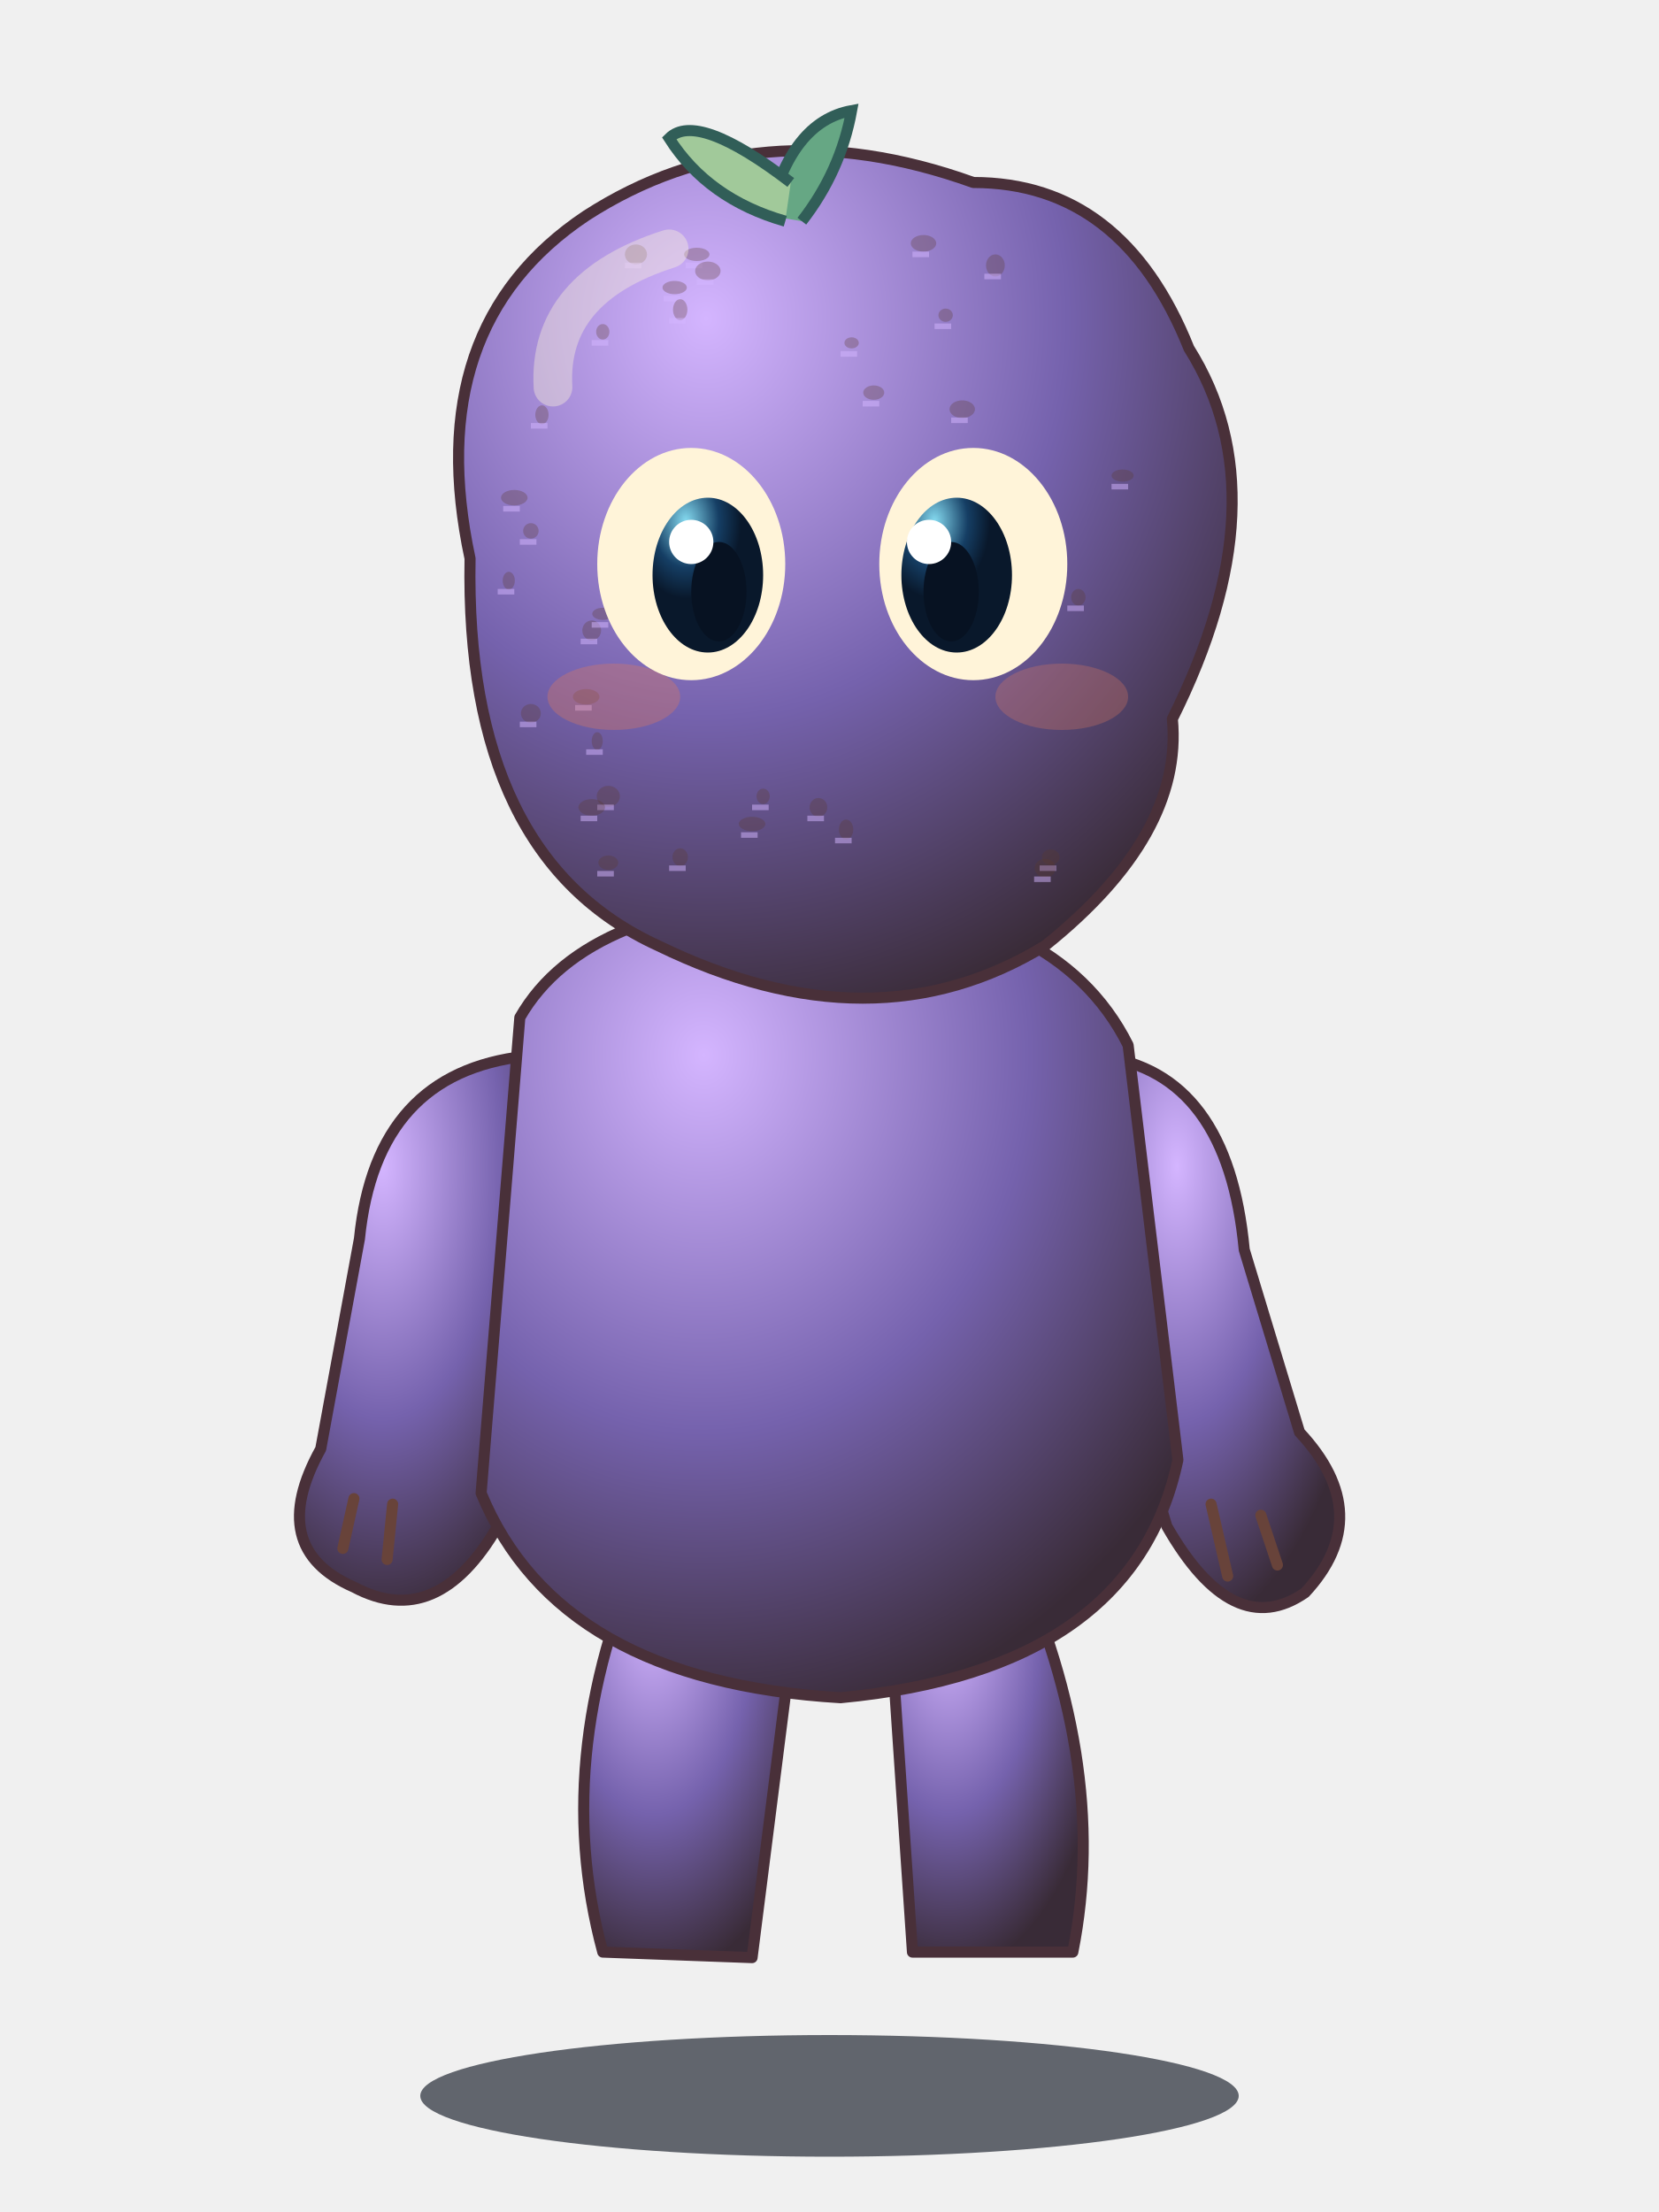
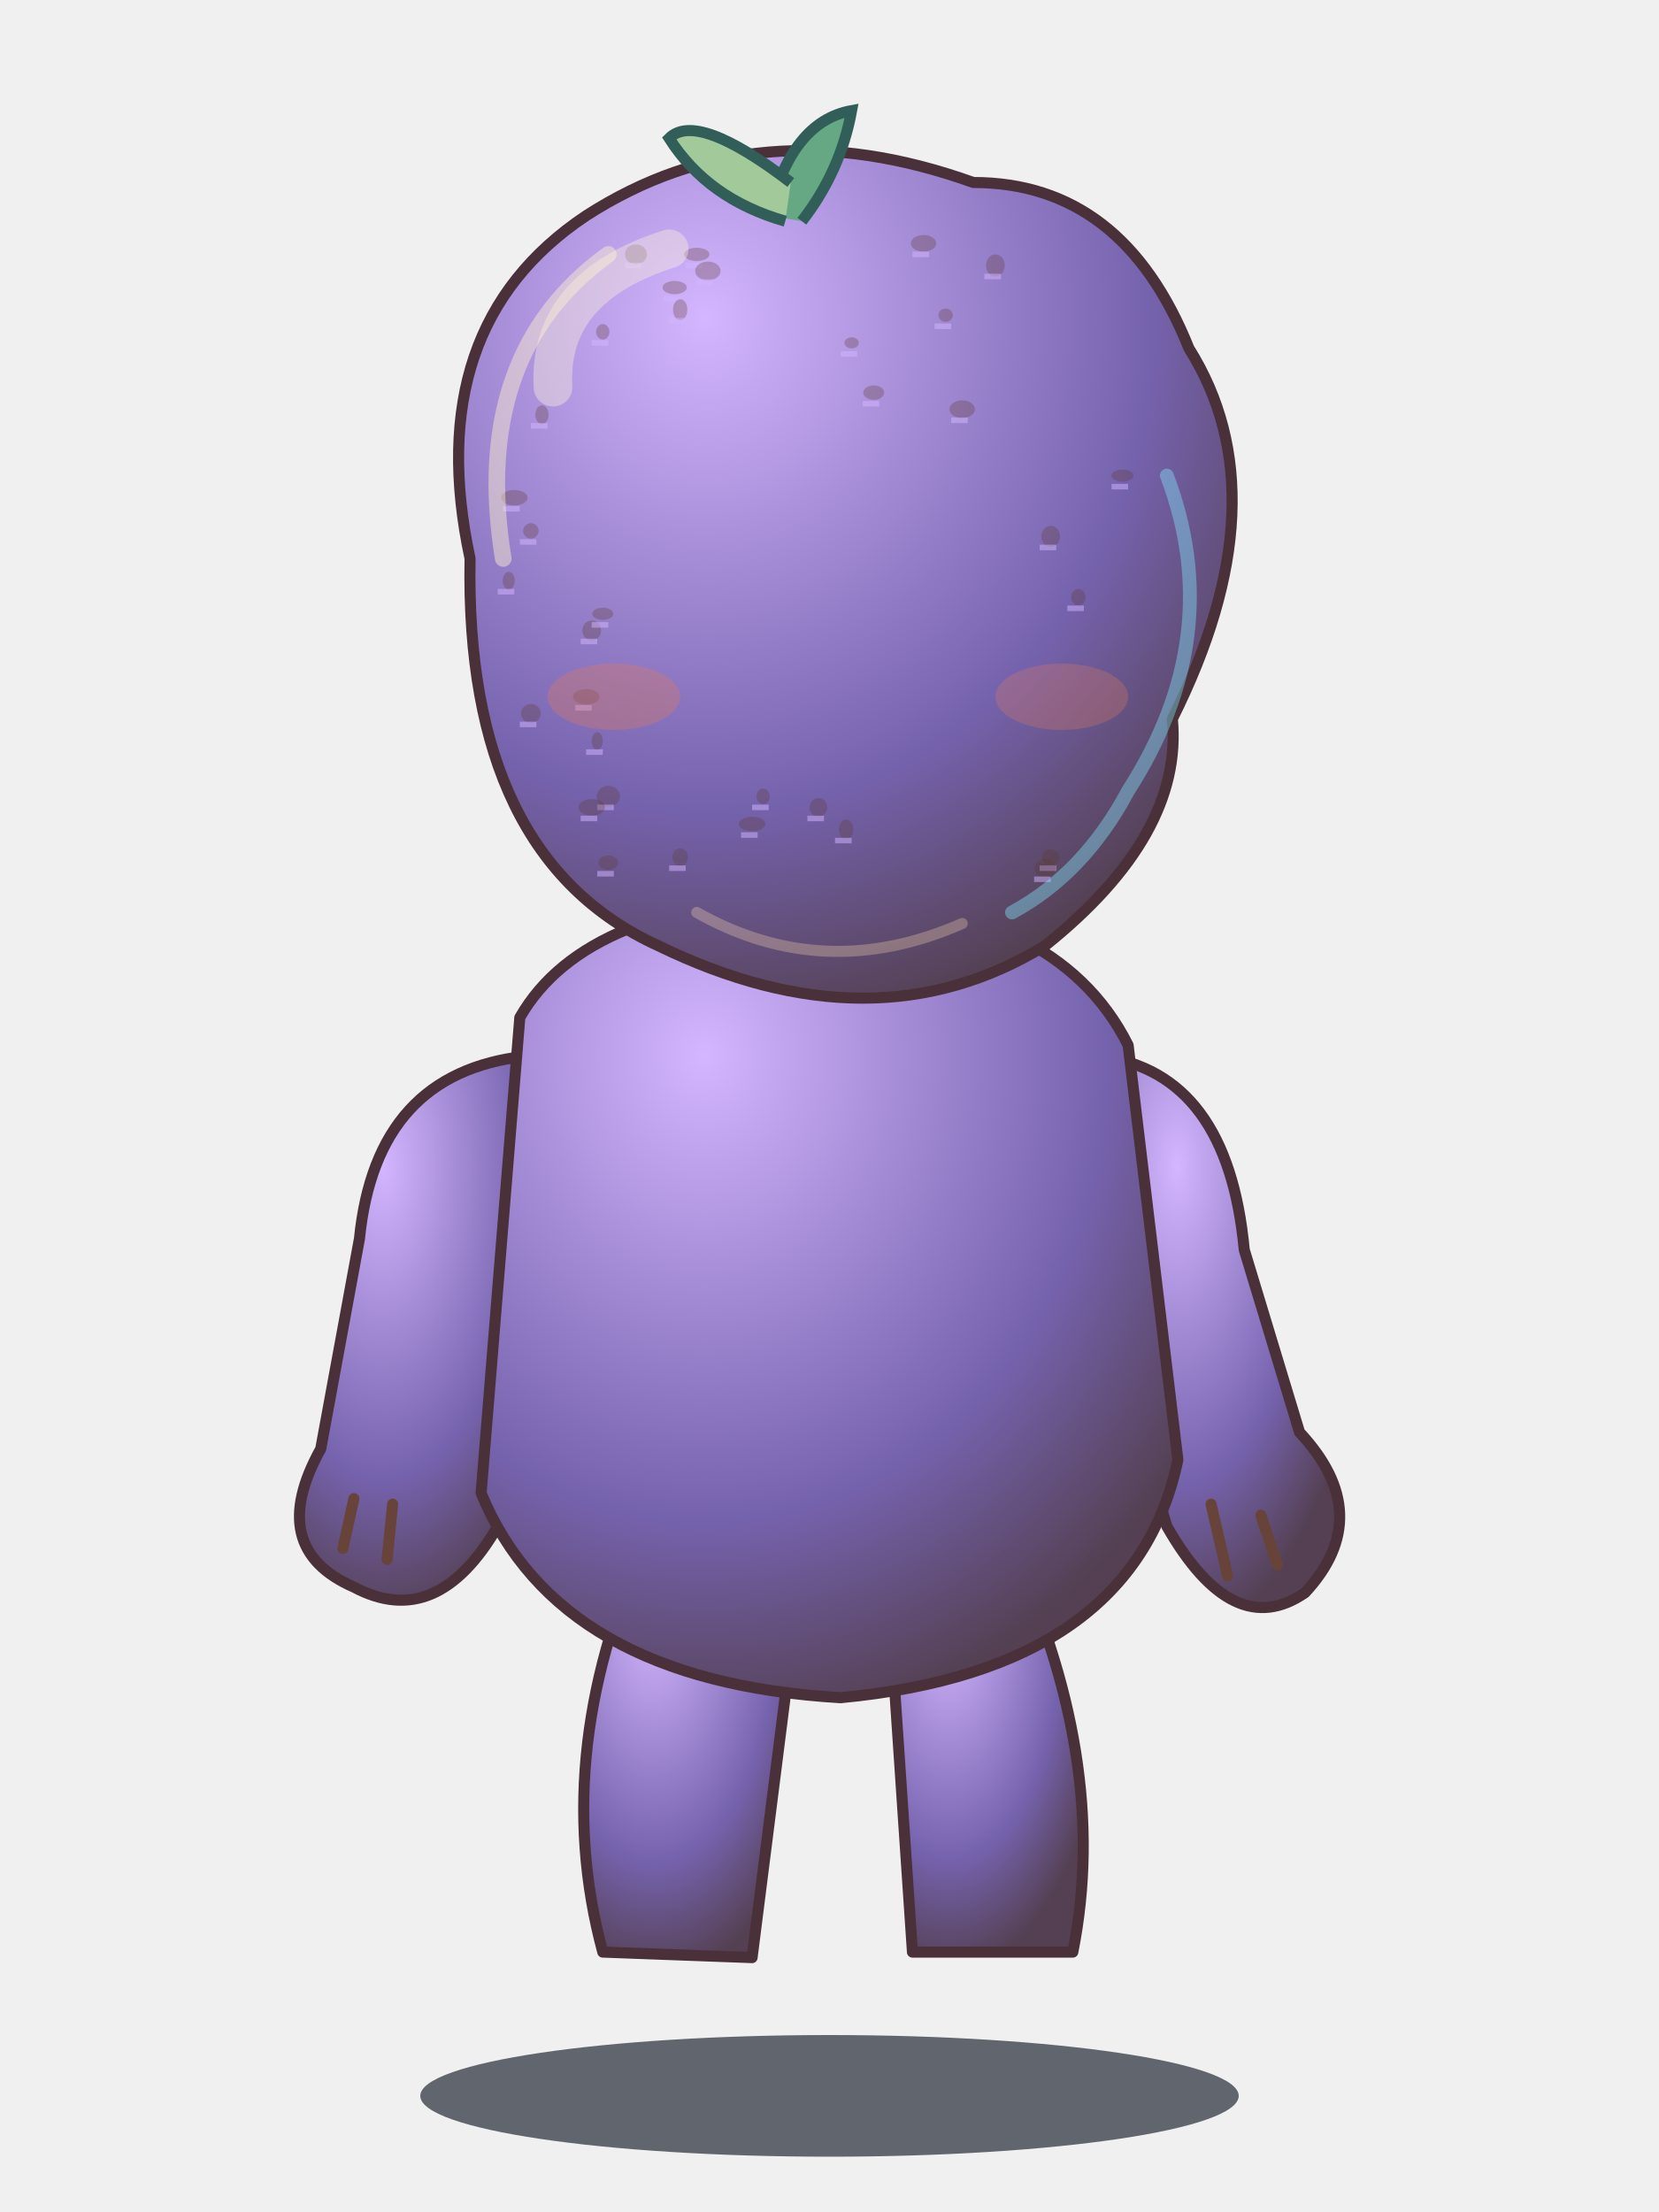
<svg xmlns="http://www.w3.org/2000/svg" viewBox="0 0 300 400">
  <defs>
    <radialGradient id="skin" cx=".32" cy=".2" r=".85">
      <stop stop-color="#d4b5ff" />
-       <stop offset=".55" stop-color="#7562ad" />
-       <stop offset="1" stop-color="#392b37" />
+       <stop offset=".68" stop-color="#7562ad" />
+       <stop offset="1" stop-color="#544052" />
    </radialGradient>
    <linearGradient id="cloth" x2=".8" y2="1">
      <stop stop-color="#3d5b75" />
      <stop offset=".5" stop-color="#253648" />
      <stop offset="1" stop-color="#101b2d" />
    </linearGradient>
    <linearGradient id="metal" x2=".75" y2="1">
      <stop stop-color="#dce6e9" />
      <stop offset=".3" stop-color="#7e98ac" />
      <stop offset=".48" stop-color="#e1e9eb" />
      <stop offset=".55" stop-color="#496477" />
      <stop offset="1" stop-color="#192c40" />
    </linearGradient>
    <linearGradient id="trim" x2="1" y2="1">
      <stop stop-color="#edfcff" />
      <stop offset=".4" stop-color="#bd8bff" />
      <stop offset="1" stop-color="#287c9f" />
    </linearGradient>
    <linearGradient id="leather" x2=".8" y2="1">
      <stop stop-color="#c59269" />
      <stop offset=".5" stop-color="#855339" />
      <stop offset="1" stop-color="#392722" />
    </linearGradient>
    <linearGradient id="hair" x2=".3" y2="1">
      <stop stop-color="#8f5a36" />
      <stop offset=".6" stop-color="#492b25" />
      <stop offset="1" stop-color="#241b22" />
    </linearGradient>
    <radialGradient id="lens" cx=".3" cy=".15">
      <stop stop-color="#84d9ef" />
      <stop offset=".6" stop-color="#153e64" />
      <stop offset="1" stop-color="#09182b" />
    </radialGradient>
  </defs>
  <ellipse cx="150" cy="379" rx="74" ry="11" fill="#020916" opacity=".6" />
  <g stroke="#493039" stroke-width="2" stroke-linejoin="round">
    <path d="M118 276Q99 316 109 353L136 354L145 283Z" fill="url(#skin)" />
    <path d="M160 279L165 353L194 353Q201 318 182 278Z" fill="url(#skin)" />
    <path d="M95 191Q68 194 65 224L58 262Q48 280 64 287Q79 295 90 276L101 235Z" fill="url(#skin)" />
    <path d="M199 191Q222 194 225 226L235 259Q249 274 236 288Q223 297 211 276L199 236Z" fill="url(#skin)" />
    <path d="M94 184Q106 163 148 162Q191 163 204 189L213 264Q205 302 152 307Q101 304 87 270Z" fill="url(#skin)" />
    <path d="M85 101Q76 59 106 39Q137 19 176 33Q203 33 215 63Q232 90 212 130Q214 151 189 171Q158 190 119 171Q84 155 85 101Z" fill="url(#skin)" />
  </g>
  <ellipse cx="153" cy="150" rx="1.3" ry="1.8" fill="#59392d" opacity=".3" />
  <path d="M151 152l3 0" stroke="#d4b5ff" opacity=".5" />
  <ellipse cx="195" cy="108" rx="1.3" ry="1.5" fill="#59392d" opacity=".3" />
  <path d="M193 110l3 0" stroke="#d4b5ff" opacity=".5" />
  <ellipse cx="93" cy="90" rx="2.4" ry="1.4" fill="#59392d" opacity=".3" />
  <path d="M91 92l3 0" stroke="#d4b5ff" opacity=".5" />
  <ellipse cx="110" cy="144" rx="2.1" ry="1.9" fill="#59392d" opacity=".3" />
  <path d="M108 146l3 0" stroke="#d4b5ff" opacity=".5" />
  <ellipse cx="180" cy="48" rx="1.7" ry="2.0" fill="#59392d" opacity=".3" />
  <path d="M178 50l3 0" stroke="#d4b5ff" opacity=".5" />
  <ellipse cx="190" cy="155" rx="1.6" ry="1.4" fill="#59392d" opacity=".3" />
  <path d="M188 157l3 0" stroke="#d4b5ff" opacity=".5" />
  <ellipse cx="106" cy="126" rx="2.4" ry="1.4" fill="#59392d" opacity=".3" />
  <path d="M104 128l3 0" stroke="#d4b5ff" opacity=".5" />
  <ellipse cx="107" cy="146" rx="2.4" ry="1.5" fill="#59392d" opacity=".3" />
  <path d="M105 148l3 0" stroke="#d4b5ff" opacity=".5" />
  <ellipse cx="154" cy="62" rx="1.3" ry="1.0" fill="#59392d" opacity=".3" />
  <path d="M152 64l3 0" stroke="#d4b5ff" opacity=".5" />
  <ellipse cx="122" cy="52" rx="2.2" ry="1.2" fill="#59392d" opacity=".3" />
  <path d="M120 54l3 0" stroke="#d4b5ff" opacity=".5" />
  <ellipse cx="189" cy="157" rx="1.9" ry="1.7" fill="#59392d" opacity=".3" />
  <path d="M187 159l3 0" stroke="#d4b5ff" opacity=".5" />
  <ellipse cx="107" cy="114" rx="1.7" ry="1.8" fill="#59392d" opacity=".3" />
  <path d="M105 116l3 0" stroke="#d4b5ff" opacity=".5" />
  <ellipse cx="110" cy="156" rx="1.8" ry="1.3" fill="#59392d" opacity=".3" />
  <path d="M108 158l3 0" stroke="#d4b5ff" opacity=".5" />
  <ellipse cx="126" cy="46" rx="2.3" ry="1.2" fill="#59392d" opacity=".3" />
  <path d="M124 48l3 0" stroke="#d4b5ff" opacity=".5" />
  <ellipse cx="92" cy="105" rx="1.1" ry="1.6" fill="#59392d" opacity=".3" />
  <path d="M90 107l3 0" stroke="#d4b5ff" opacity=".5" />
  <ellipse cx="158" cy="71" rx="1.9" ry="1.3" fill="#59392d" opacity=".3" />
  <path d="M156 73l3 0" stroke="#d4b5ff" opacity=".5" />
  <ellipse cx="171" cy="57" rx="1.3" ry="1.2" fill="#59392d" opacity=".3" />
  <path d="M169 59l3 0" stroke="#d4b5ff" opacity=".5" />
  <ellipse cx="136" cy="149" rx="2.4" ry="1.3" fill="#59392d" opacity=".3" />
  <path d="M134 151l3 0" stroke="#d4b5ff" opacity=".5" />
  <ellipse cx="123" cy="56" rx="1.3" ry="1.9" fill="#59392d" opacity=".3" />
  <path d="M121 58l3 0" stroke="#d4b5ff" opacity=".5" />
  <ellipse cx="96" cy="129" rx="1.8" ry="1.7" fill="#59392d" opacity=".3" />
  <path d="M94 131l3 0" stroke="#d4b5ff" opacity=".5" />
  <ellipse cx="167" cy="44" rx="2.3" ry="1.5" fill="#59392d" opacity=".3" />
  <path d="M165 46l3 0" stroke="#d4b5ff" opacity=".5" />
  <ellipse cx="123" cy="155" rx="1.4" ry="1.6" fill="#59392d" opacity=".3" />
  <path d="M121 157l3 0" stroke="#d4b5ff" opacity=".5" />
  <ellipse cx="148" cy="146" rx="1.6" ry="1.7" fill="#59392d" opacity=".3" />
  <path d="M146 148l3 0" stroke="#d4b5ff" opacity=".5" />
  <ellipse cx="128" cy="49" rx="2.3" ry="1.7" fill="#59392d" opacity=".3" />
  <path d="M126 51l3 0" stroke="#d4b5ff" opacity=".5" />
  <ellipse cx="96" cy="96" rx="1.4" ry="1.4" fill="#59392d" opacity=".3" />
  <path d="M94 98l3 0" stroke="#d4b5ff" opacity=".5" />
  <ellipse cx="203" cy="86" rx="2.0" ry="1.1" fill="#59392d" opacity=".3" />
  <path d="M201 88l3 0" stroke="#d4b5ff" opacity=".5" />
  <ellipse cx="98" cy="75" rx="1.2" ry="1.7" fill="#59392d" opacity=".3" />
  <path d="M96 77l3 0" stroke="#d4b5ff" opacity=".5" />
  <ellipse cx="138" cy="144" rx="1.2" ry="1.4" fill="#59392d" opacity=".3" />
  <path d="M136 146l3 0" stroke="#d4b5ff" opacity=".5" />
  <ellipse cx="190" cy="97" rx="1.7" ry="1.9" fill="#59392d" opacity=".3" />
  <path d="M188 99l3 0" stroke="#d4b5ff" opacity=".5" />
  <ellipse cx="109" cy="111" rx="1.9" ry="1.1" fill="#59392d" opacity=".3" />
  <path d="M107 113l3 0" stroke="#d4b5ff" opacity=".5" />
  <ellipse cx="108" cy="134" rx="1.0" ry="1.6" fill="#59392d" opacity=".3" />
  <path d="M106 136l3 0" stroke="#d4b5ff" opacity=".5" />
  <ellipse cx="174" cy="74" rx="2.3" ry="1.6" fill="#59392d" opacity=".3" />
  <path d="M172 76l3 0" stroke="#d4b5ff" opacity=".5" />
  <ellipse cx="109" cy="60" rx="1.2" ry="1.4" fill="#59392d" opacity=".3" />
  <path d="M107 62l3 0" stroke="#d4b5ff" opacity=".5" />
  <ellipse cx="115" cy="46" rx="2.0" ry="1.8" fill="#59392d" opacity=".3" />
  <path d="M113 48l3 0" stroke="#d4b5ff" opacity=".5" />
  <path d="M100 70Q99 52 121 45" stroke="#fff6d9" opacity=".38" stroke-width="7" stroke-linecap="round" fill="none" />
+   <path d="M91 101Q85 64 110 46" fill="none" stroke="#fff4ce" stroke-width="3" stroke-linecap="round" opacity=".45" />
+   <path d="M211 86Q222 115 204 143Q196 158 183 165" fill="none" stroke="#82ecff" stroke-width="2.5" stroke-linecap="round" opacity=".4" />
+   <path d="M126 165Q149 178 174 167" fill="none" stroke="#ffdfb1" stroke-width="2" stroke-linecap="round" opacity=".3" />
  <ellipse cx="111" cy="126" rx="12" ry="6" fill="#dc785e" opacity=".35" />
  <ellipse cx="192" cy="126" rx="12" ry="6" fill="#dc785e" opacity=".3" />
-   <g>
-     <ellipse cx="125" cy="102" rx="17" ry="21" fill="#fff4d9" />
-     <ellipse cx="176" cy="102" rx="17" ry="21" fill="#fff4d9" />
-     <ellipse cx="128" cy="104" rx="10" ry="14" fill="url(#lens)" />
-     <ellipse cx="173" cy="104" rx="10" ry="14" fill="url(#lens)" />
-     <ellipse cx="130" cy="107" rx="5" ry="9" fill="#071222" />
-     <ellipse cx="172" cy="107" rx="5" ry="9" fill="#071222" />
-     <circle cx="125" cy="98" r="4" fill="white" />
-     <circle cx="168" cy="98" r="4" fill="white" />
-   </g>
  <path d="M64 271l-2 9m9-8-1 10m158-8 3 9m-12-11 3 13" stroke="#68433a" stroke-width="2" stroke-linecap="round" />
  <path d="M139 39Q143 22 154 20Q152 31 145 40" fill="#66a784" stroke="#315e58" stroke-width="2" />
  <path d="M143 33Q126 20 121 25Q128 36 142 40" fill="#a1c99a" stroke="#315e58" stroke-width="2" />
</svg>
